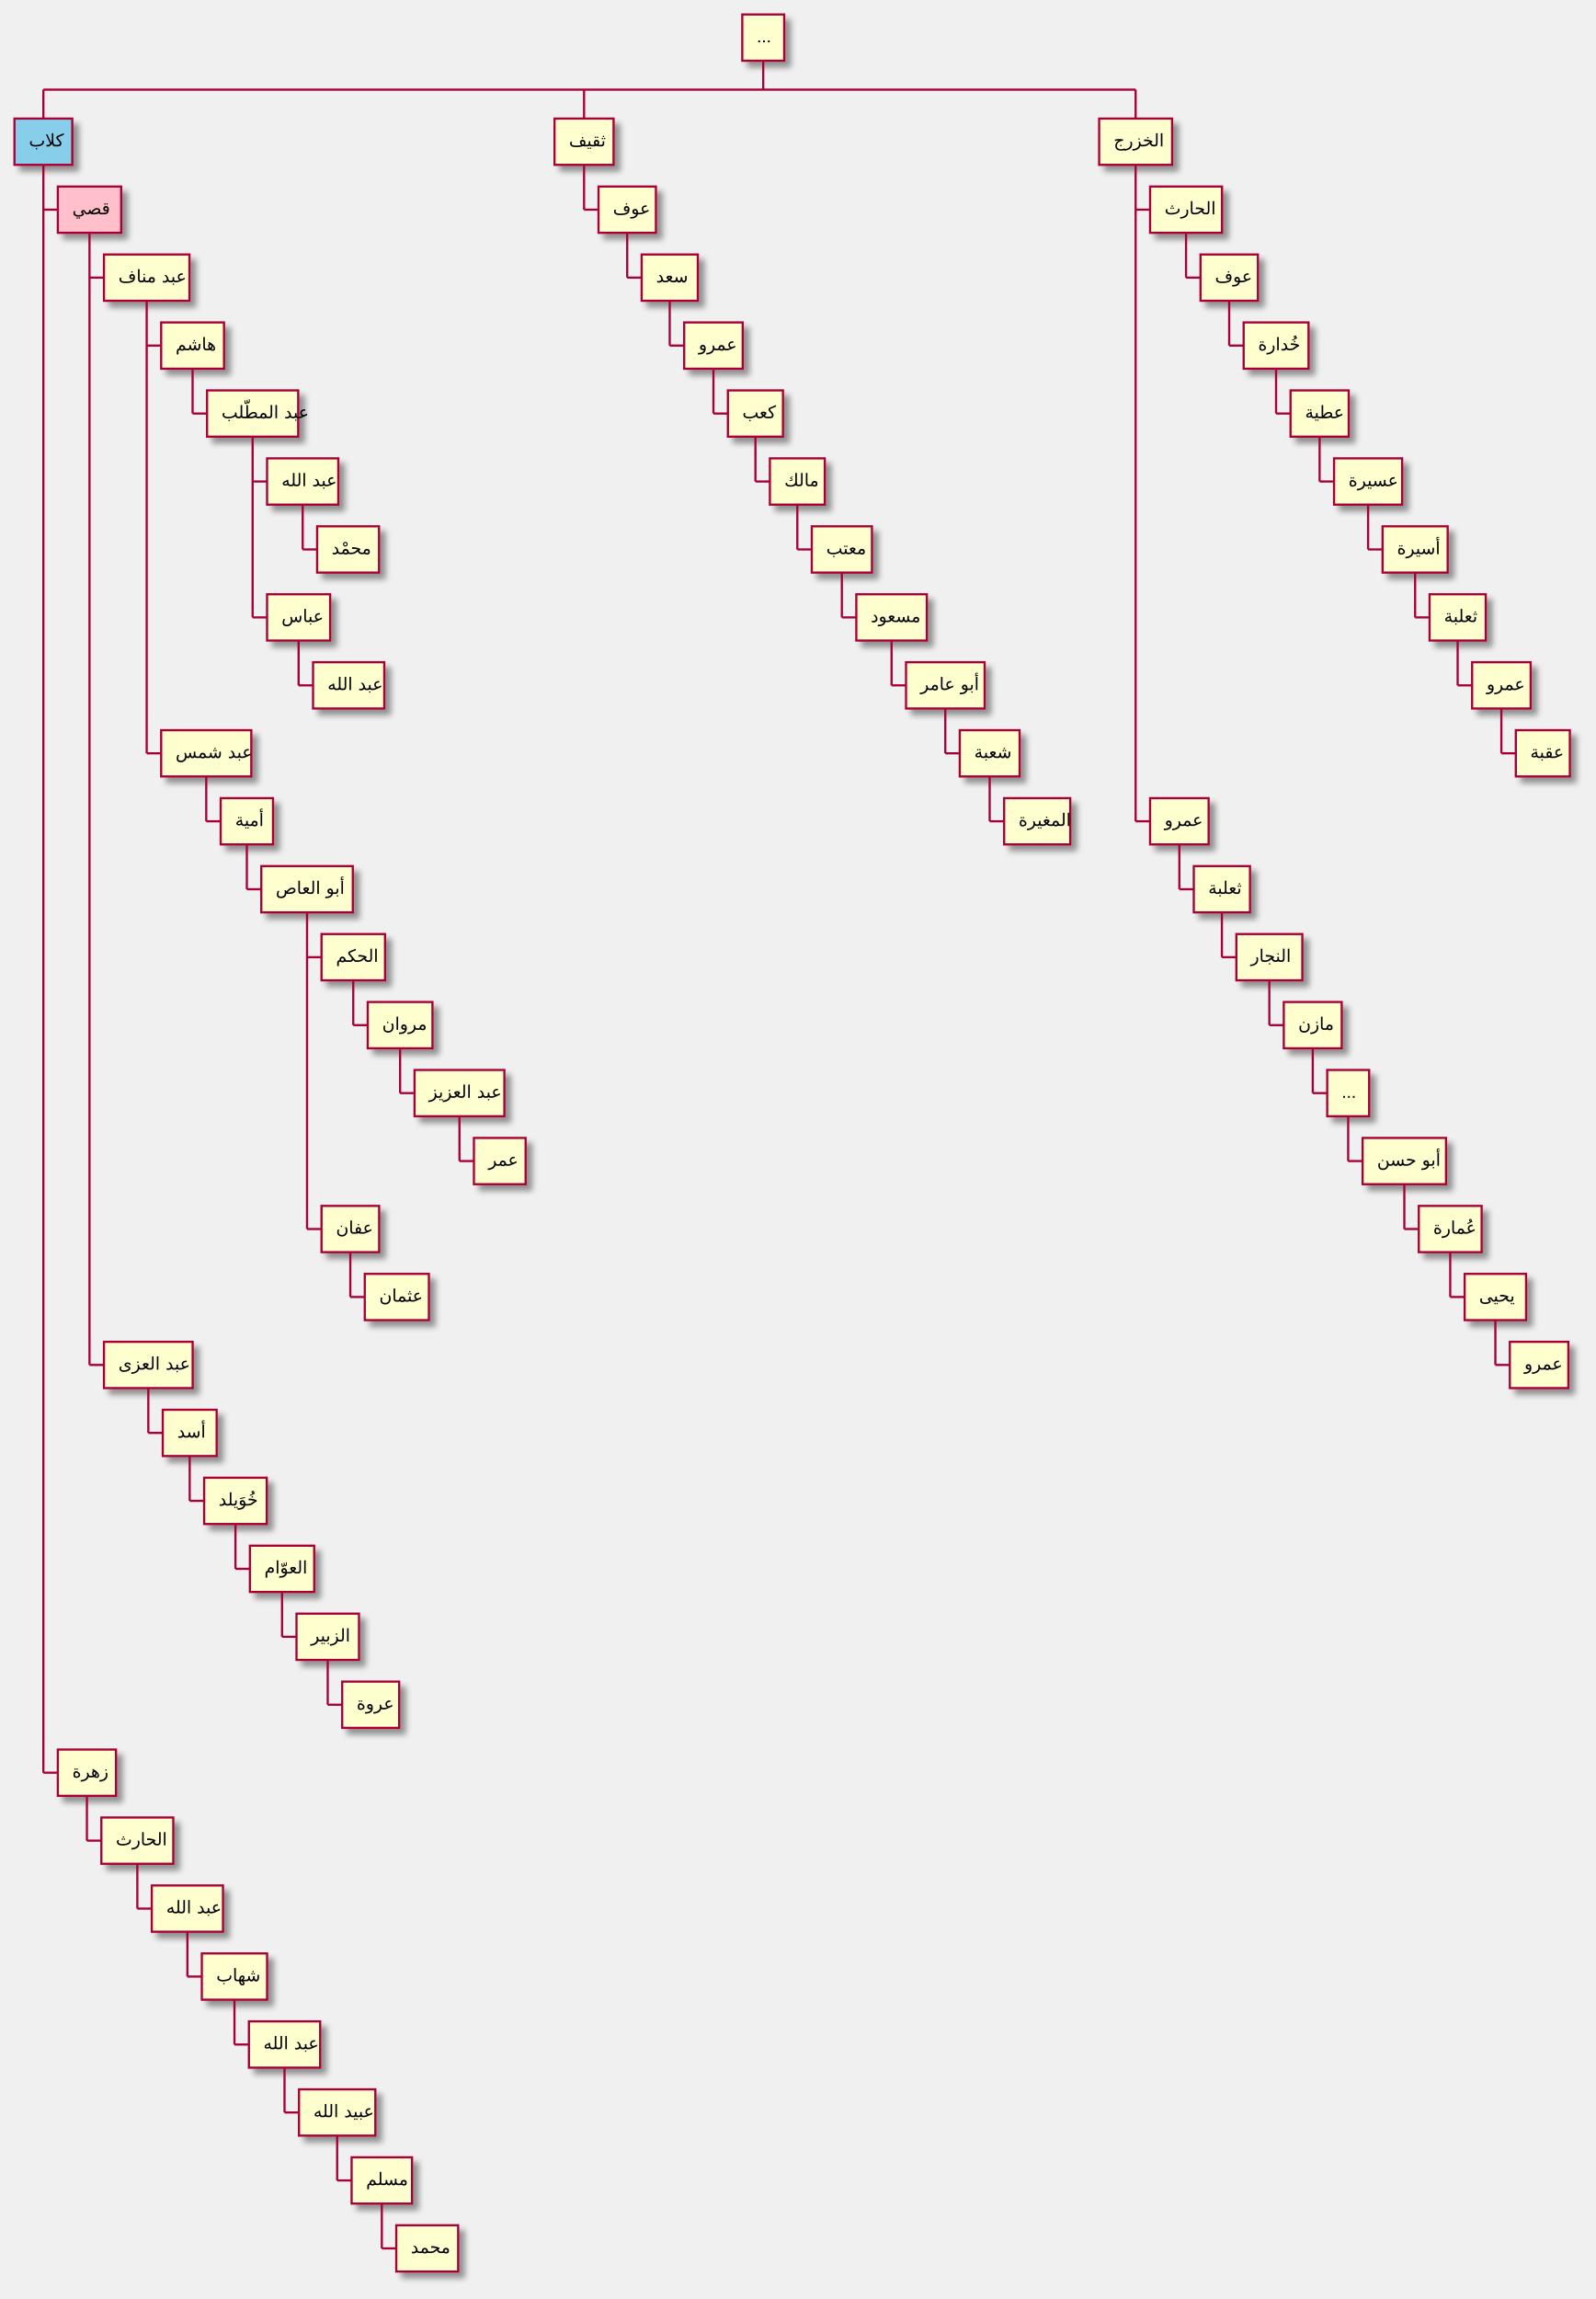
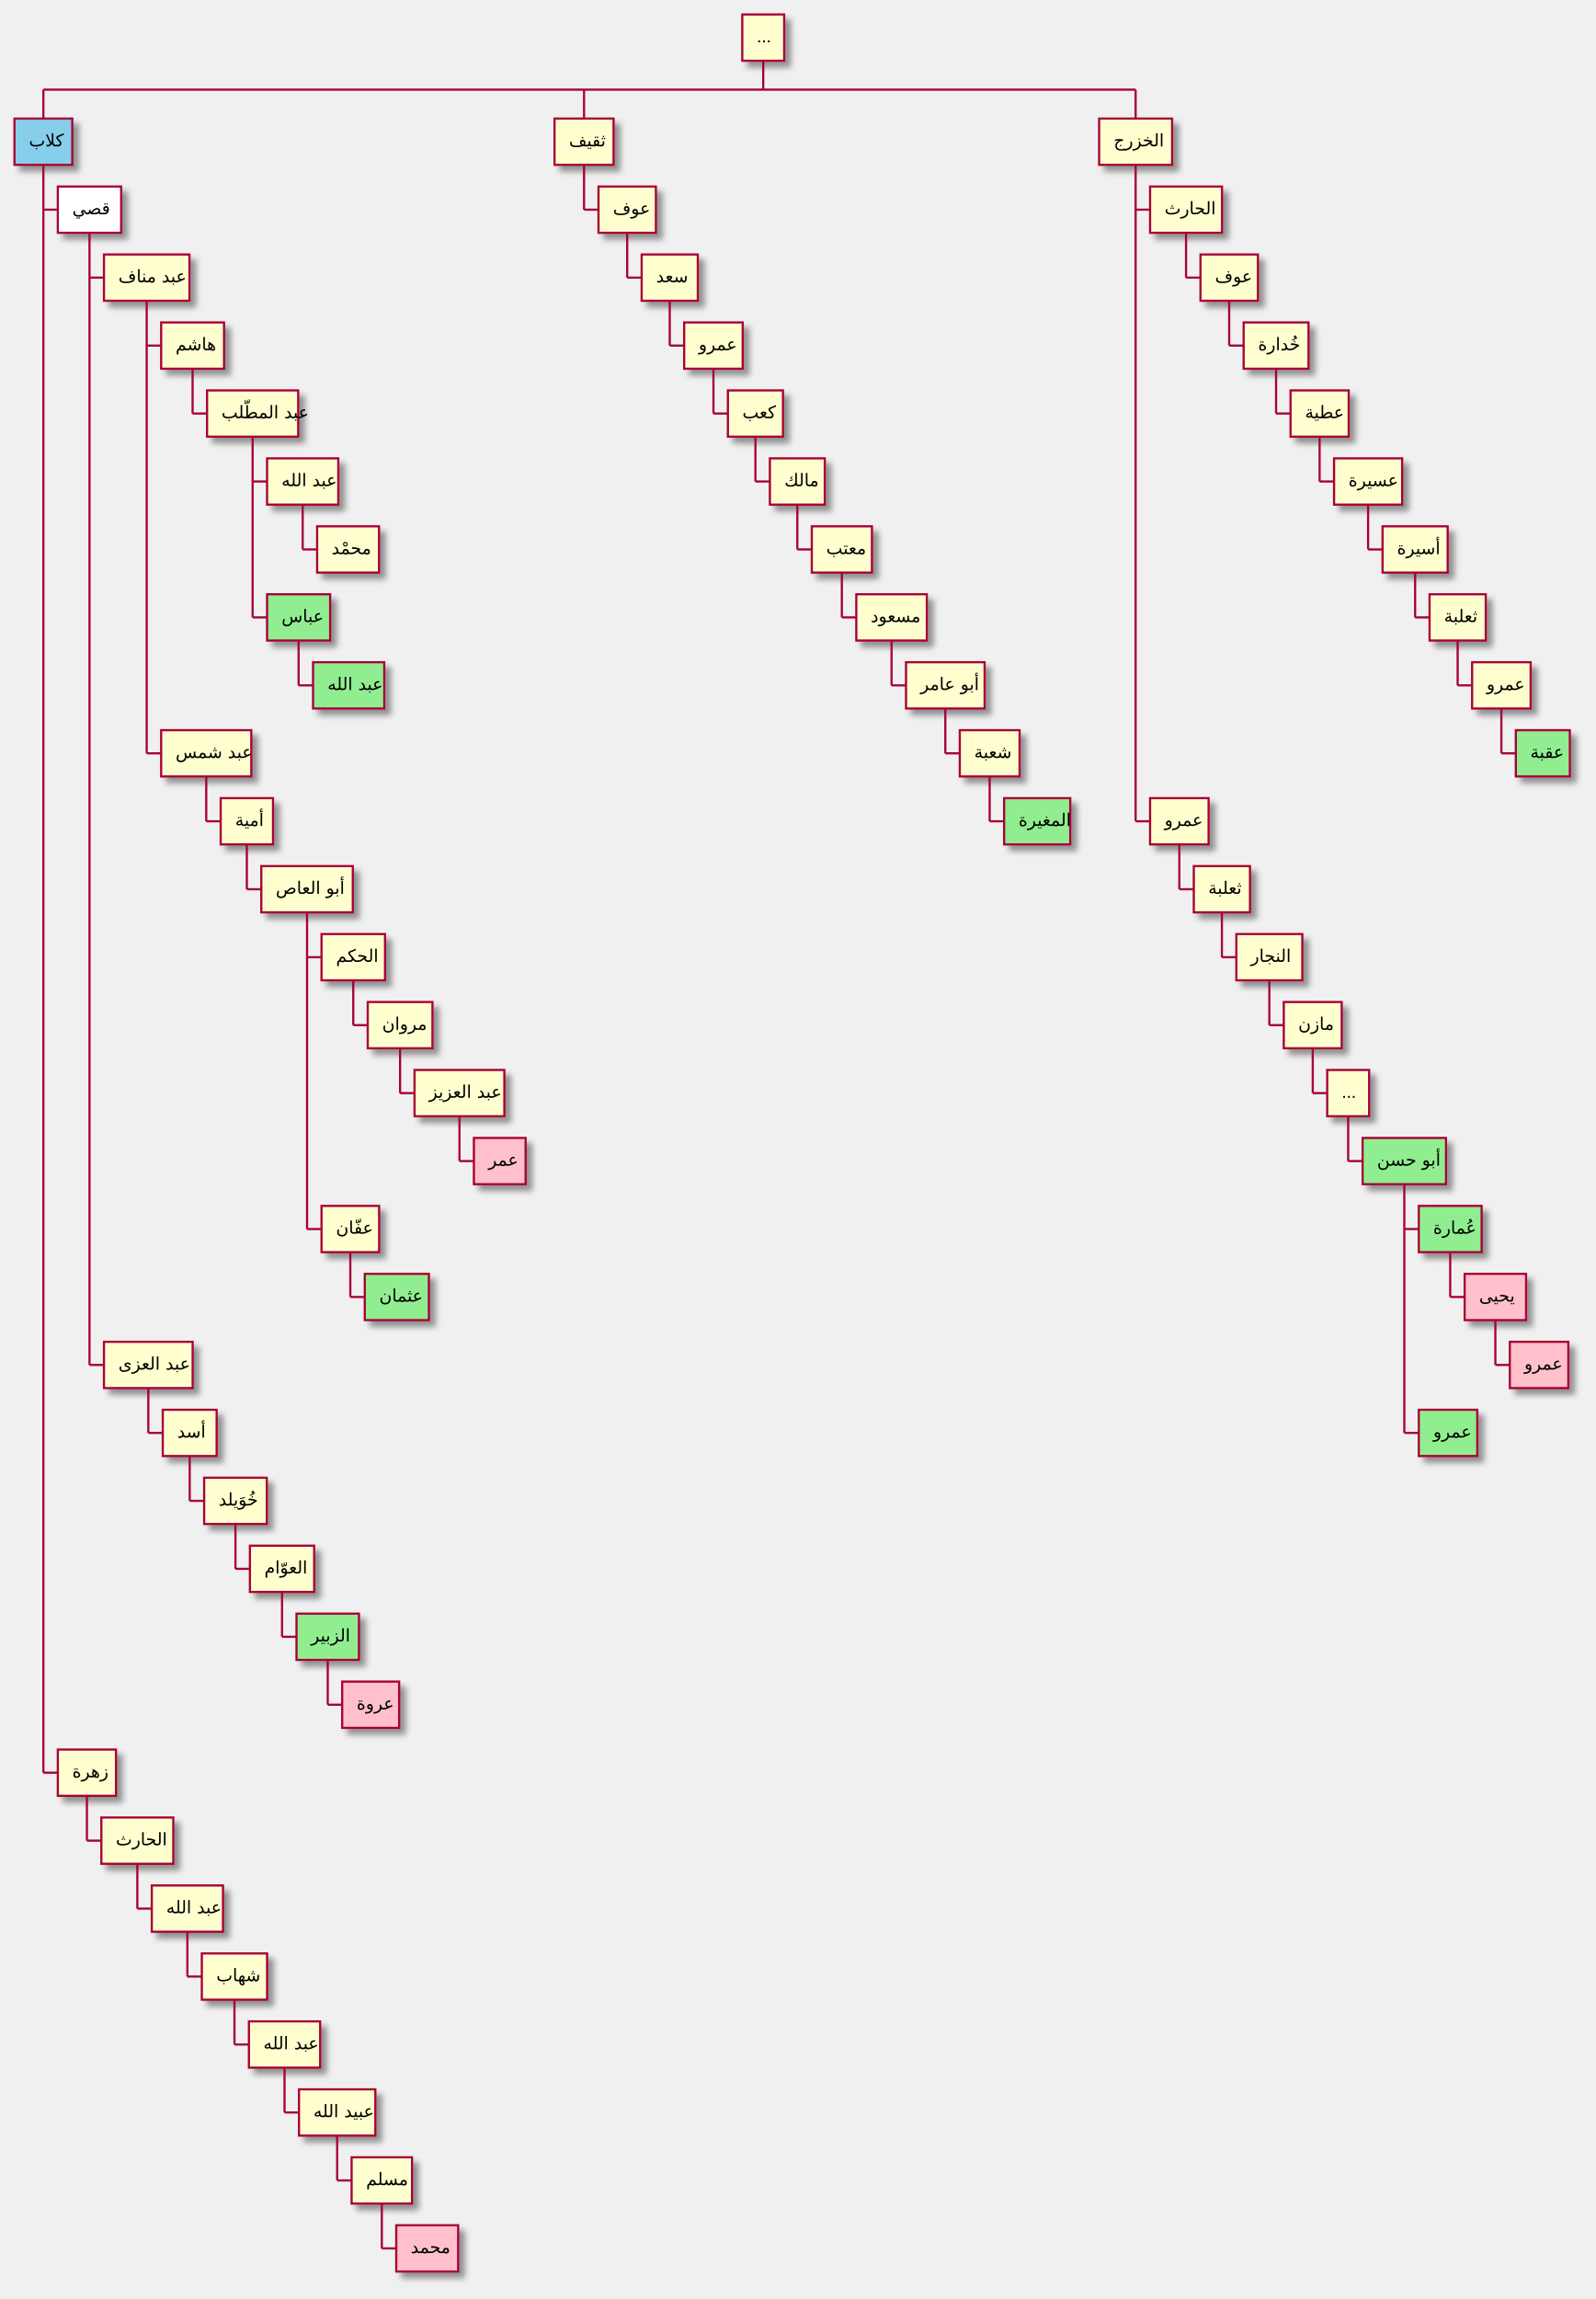
<svg xmlns="http://www.w3.org/2000/svg" contentScriptType="application/ecmascript" contentStyleType="text/css" height="1590px" preserveAspectRatio="none" style="width:1104px;height:1590px;" version="1.1" viewBox="0 0 1104 1590" width="1104px" zoomAndPan="magnify">
  <defs>
-     <filter height="300%" id="f175csjph3pam6" width="300%" x="-1" y="-1">
+     <filter height="300%" id="f3lu1yaimk5gr" width="300%" x="-1" y="-1">
      <feGaussianBlur result="blurOut" stdDeviation="2.0" />
      <feColorMatrix in="blurOut" result="blurOut2" type="matrix" values="0 0 0 0 0 0 0 0 0 0 0 0 0 0 0 0 0 0 .4 0" />
      <feOffset dx="4.0" dy="4.0" in="blurOut2" result="blurOut3" />
      <feBlend in="SourceGraphic" in2="blurOut3" mode="normal" />
    </filter>
  </defs>
  <g>
-     <rect fill="#FEFECE" filter="url(#f175csjph3pam6)" height="32" style="stroke:#A80036;stroke-width:1.5;" width="29" x="513.499" y="10" />
+     <rect fill="#FEFECE" filter="url(#f3lu1yaimk5gr)" height="32" style="stroke:#A80036;stroke-width:1.5;" width="29" x="513.499" y="10" />
    <text fill="#000000" font-family="Helvetica" font-size="12" lengthAdjust="spacing" textLength="9" x="523.499" y="29.24">...</text>
    <line style="stroke:#A80036;stroke-width:1.5;" x1="527.999" x2="527.999" y1="42" y2="62" />
    <line style="stroke:#A80036;stroke-width:1.5;" x1="30.004" x2="30.004" y1="62" y2="82" />
-     <rect fill="#87CEEB" filter="url(#f175csjph3pam6)" height="32" style="stroke:#A80036;stroke-width:1.5;" width="40.007" x="10" y="82" />
+     <rect fill="#87CEEB" filter="url(#f3lu1yaimk5gr)" height="32" style="stroke:#A80036;stroke-width:1.5;" width="40.007" x="10" y="82" />
    <text fill="#000000" font-family="Helvetica" font-size="12" lengthAdjust="spacing" textLength="20.007" x="20" y="101.24">كلاب</text>
    <line style="stroke:#A80036;stroke-width:1.5;" x1="30.004" x2="40.004" y1="145" y2="145" />
-     <rect fill="#FFC0CB" filter="url(#f175csjph3pam6)" height="32" style="stroke:#A80036;stroke-width:1.5;" width="43.826" x="40.004" y="129" />
+     <rect fill="#FFFFFF" filter="url(#f3lu1yaimk5gr)" height="32" style="stroke:#A80036;stroke-width:1.5;" width="43.826" x="40.004" y="129" />
    <text fill="#000000" font-family="Helvetica" font-size="12" lengthAdjust="spacing" textLength="23.826" x="50.004" y="148.24">قصي</text>
    <line style="stroke:#A80036;stroke-width:1.5;" x1="61.917" x2="71.917" y1="192" y2="192" />
-     <rect fill="#FEFECE" filter="url(#f175csjph3pam6)" height="32" style="stroke:#A80036;stroke-width:1.5;" width="59.133" x="71.917" y="176" />
+     <rect fill="#FEFECE" filter="url(#f3lu1yaimk5gr)" height="32" style="stroke:#A80036;stroke-width:1.5;" width="59.133" x="71.917" y="176" />
    <text fill="#000000" font-family="Helvetica" font-size="12" lengthAdjust="spacing" textLength="39.133" x="81.917" y="195.24">عبد مناف</text>
    <line style="stroke:#A80036;stroke-width:1.5;" x1="101.483" x2="111.483" y1="239" y2="239" />
-     <rect fill="#FEFECE" filter="url(#f175csjph3pam6)" height="32" style="stroke:#A80036;stroke-width:1.5;" width="43.501" x="111.483" y="223" />
+     <rect fill="#FEFECE" filter="url(#f3lu1yaimk5gr)" height="32" style="stroke:#A80036;stroke-width:1.5;" width="43.501" x="111.483" y="223" />
    <text fill="#000000" font-family="Helvetica" font-size="12" lengthAdjust="spacing" textLength="23.501" x="121.483" y="242.24">هاشم</text>
    <line style="stroke:#A80036;stroke-width:1.5;" x1="133.234" x2="143.234" y1="286" y2="286" />
-     <rect fill="#FEFECE" filter="url(#f175csjph3pam6)" height="32" style="stroke:#A80036;stroke-width:1.5;" width="63.05" x="143.234" y="270" />
+     <rect fill="#FEFECE" filter="url(#f3lu1yaimk5gr)" height="32" style="stroke:#A80036;stroke-width:1.5;" width="63.05" x="143.234" y="270" />
    <text fill="#000000" font-family="Helvetica" font-size="12" lengthAdjust="spacing" textLength="43.05" x="153.234" y="289.24">عبد المطّلب</text>
    <line style="stroke:#A80036;stroke-width:1.5;" x1="174.759" x2="184.759" y1="333" y2="333" />
-     <rect fill="#FEFECE" filter="url(#f175csjph3pam6)" height="32" style="stroke:#A80036;stroke-width:1.5;" width="49.265" x="184.759" y="317" />
+     <rect fill="#FEFECE" filter="url(#f3lu1yaimk5gr)" height="32" style="stroke:#A80036;stroke-width:1.5;" width="49.265" x="184.759" y="317" />
    <text fill="#000000" font-family="Helvetica" font-size="12" lengthAdjust="spacing" textLength="29.265" x="194.759" y="336.24">عبد الله</text>
    <line style="stroke:#A80036;stroke-width:1.5;" x1="209.391" x2="219.391" y1="380" y2="380" />
-     <rect fill="#FEFECE" filter="url(#f175csjph3pam6)" height="32" style="stroke:#A80036;stroke-width:1.5;" width="42.801" x="219.391" y="364" />
+     <rect fill="#FEFECE" filter="url(#f3lu1yaimk5gr)" height="32" style="stroke:#A80036;stroke-width:1.5;" width="42.801" x="219.391" y="364" />
    <text fill="#000000" font-family="Helvetica" font-size="12" lengthAdjust="spacing" textLength="22.801" x="229.391" y="383.24">محمْد</text>
    <line style="stroke:#A80036;stroke-width:1.5;" x1="209.391" x2="209.391" y1="349" y2="380" />
    <line style="stroke:#A80036;stroke-width:1.5;" x1="174.759" x2="184.759" y1="427" y2="427" />
-     <rect fill="#FEFECE" filter="url(#f175csjph3pam6)" height="32" style="stroke:#A80036;stroke-width:1.5;" width="43.631" x="184.759" y="411" />
+     <rect fill="#90EE90" filter="url(#f3lu1yaimk5gr)" height="32" style="stroke:#A80036;stroke-width:1.5;" width="43.631" x="184.759" y="411" />
    <text fill="#000000" font-family="Helvetica" font-size="12" lengthAdjust="spacing" textLength="23.631" x="194.759" y="430.24">عباس</text>
    <line style="stroke:#A80036;stroke-width:1.5;" x1="206.574" x2="216.574" y1="474" y2="474" />
-     <rect fill="#FEFECE" filter="url(#f175csjph3pam6)" height="32" style="stroke:#A80036;stroke-width:1.5;" width="49.265" x="216.574" y="458" />
+     <rect fill="#90EE90" filter="url(#f3lu1yaimk5gr)" height="32" style="stroke:#A80036;stroke-width:1.5;" width="49.265" x="216.574" y="458" />
    <text fill="#000000" font-family="Helvetica" font-size="12" lengthAdjust="spacing" textLength="29.265" x="226.574" y="477.24">عبد الله</text>
    <line style="stroke:#A80036;stroke-width:1.5;" x1="206.574" x2="206.574" y1="443" y2="474" />
    <line style="stroke:#A80036;stroke-width:1.5;" x1="174.759" x2="174.759" y1="302" y2="427" />
    <line style="stroke:#A80036;stroke-width:1.5;" x1="133.234" x2="133.234" y1="255" y2="286" />
    <line style="stroke:#A80036;stroke-width:1.5;" x1="101.483" x2="111.483" y1="521" y2="521" />
-     <rect fill="#FEFECE" filter="url(#f175csjph3pam6)" height="32" style="stroke:#A80036;stroke-width:1.5;" width="62.367" x="111.483" y="505" />
+     <rect fill="#FEFECE" filter="url(#f3lu1yaimk5gr)" height="32" style="stroke:#A80036;stroke-width:1.5;" width="62.367" x="111.483" y="505" />
    <text fill="#000000" font-family="Helvetica" font-size="12" lengthAdjust="spacing" textLength="42.367" x="121.483" y="524.24">عبد شمس</text>
    <line style="stroke:#A80036;stroke-width:1.5;" x1="142.667" x2="152.667" y1="568" y2="568" />
-     <rect fill="#FEFECE" filter="url(#f175csjph3pam6)" height="32" style="stroke:#A80036;stroke-width:1.5;" width="36.204" x="152.667" y="552" />
+     <rect fill="#FEFECE" filter="url(#f3lu1yaimk5gr)" height="32" style="stroke:#A80036;stroke-width:1.5;" width="36.204" x="152.667" y="552" />
    <text fill="#000000" font-family="Helvetica" font-size="12" lengthAdjust="spacing" textLength="16.204" x="162.667" y="571.24">أمية</text>
    <line style="stroke:#A80036;stroke-width:1.5;" x1="170.769" x2="180.769" y1="615" y2="615" />
-     <rect fill="#FEFECE" filter="url(#f175csjph3pam6)" height="32" style="stroke:#A80036;stroke-width:1.5;" width="63.305" x="180.769" y="599" />
+     <rect fill="#FEFECE" filter="url(#f3lu1yaimk5gr)" height="32" style="stroke:#A80036;stroke-width:1.5;" width="63.305" x="180.769" y="599" />
    <text fill="#000000" font-family="Helvetica" font-size="12" lengthAdjust="spacing" textLength="43.305" x="190.769" y="618.24">أبو العاص</text>
    <line style="stroke:#A80036;stroke-width:1.5;" x1="212.421" x2="222.421" y1="662" y2="662" />
-     <rect fill="#FEFECE" filter="url(#f175csjph3pam6)" height="32" style="stroke:#A80036;stroke-width:1.5;" width="43.935" x="222.421" y="646" />
+     <rect fill="#FEFECE" filter="url(#f3lu1yaimk5gr)" height="32" style="stroke:#A80036;stroke-width:1.5;" width="43.935" x="222.421" y="646" />
    <text fill="#000000" font-family="Helvetica" font-size="12" lengthAdjust="spacing" textLength="23.935" x="232.421" y="665.24">الحكم</text>
    <line style="stroke:#A80036;stroke-width:1.5;" x1="244.389" x2="254.389" y1="709" y2="709" />
-     <rect fill="#FEFECE" filter="url(#f175csjph3pam6)" height="32" style="stroke:#A80036;stroke-width:1.5;" width="44.781" x="254.389" y="693" />
+     <rect fill="#FEFECE" filter="url(#f3lu1yaimk5gr)" height="32" style="stroke:#A80036;stroke-width:1.5;" width="44.781" x="254.389" y="693" />
    <text fill="#000000" font-family="Helvetica" font-size="12" lengthAdjust="spacing" textLength="24.781" x="264.389" y="712.24">مروان</text>
    <line style="stroke:#A80036;stroke-width:1.5;" x1="276.779" x2="286.779" y1="756" y2="756" />
-     <rect fill="#FEFECE" filter="url(#f175csjph3pam6)" height="32" style="stroke:#A80036;stroke-width:1.5;" width="62.133" x="286.779" y="740" />
+     <rect fill="#FEFECE" filter="url(#f3lu1yaimk5gr)" height="32" style="stroke:#A80036;stroke-width:1.5;" width="62.133" x="286.779" y="740" />
    <text fill="#000000" font-family="Helvetica" font-size="12" lengthAdjust="spacing" textLength="42.133" x="296.779" y="759.24">عبد العزيز</text>
    <line style="stroke:#A80036;stroke-width:1.5;" x1="317.846" x2="327.846" y1="803" y2="803" />
-     <rect fill="#FEFECE" filter="url(#f175csjph3pam6)" height="32" style="stroke:#A80036;stroke-width:1.5;" width="35.77" x="327.846" y="787" />
+     <rect fill="#FFC0CB" filter="url(#f3lu1yaimk5gr)" height="32" style="stroke:#A80036;stroke-width:1.5;" width="35.77" x="327.846" y="787" />
    <text fill="#000000" font-family="Helvetica" font-size="12" lengthAdjust="spacing" textLength="15.77" x="337.846" y="806.24">عمر</text>
    <line style="stroke:#A80036;stroke-width:1.5;" x1="317.846" x2="317.846" y1="772" y2="803" />
    <line style="stroke:#A80036;stroke-width:1.5;" x1="276.779" x2="276.779" y1="725" y2="756" />
    <line style="stroke:#A80036;stroke-width:1.5;" x1="244.389" x2="244.389" y1="678" y2="709" />
    <line style="stroke:#A80036;stroke-width:1.5;" x1="212.421" x2="222.421" y1="850" y2="850" />
-     <rect fill="#FEFECE" filter="url(#f175csjph3pam6)" height="32" style="stroke:#A80036;stroke-width:1.5;" width="39.85" x="222.421" y="834" />
-     <text fill="#000000" font-family="Helvetica" font-size="12" lengthAdjust="spacing" textLength="19.85" x="232.421" y="853.24">عفان</text>
+     <rect fill="#FEFECE" filter="url(#f3lu1yaimk5gr)" height="32" style="stroke:#A80036;stroke-width:1.5;" width="39.85" x="222.421" y="834" />
+     <text fill="#000000" font-family="Helvetica" font-size="12" lengthAdjust="spacing" textLength="19.85" x="232.421" y="853.24">عفّان</text>
    <line style="stroke:#A80036;stroke-width:1.5;" x1="242.346" x2="252.346" y1="897" y2="897" />
-     <rect fill="#FEFECE" filter="url(#f175csjph3pam6)" height="32" style="stroke:#A80036;stroke-width:1.5;" width="44.347" x="252.346" y="881" />
+     <rect fill="#90EE90" filter="url(#f3lu1yaimk5gr)" height="32" style="stroke:#A80036;stroke-width:1.5;" width="44.347" x="252.346" y="881" />
    <text fill="#000000" font-family="Helvetica" font-size="12" lengthAdjust="spacing" textLength="24.347" x="262.346" y="900.24">عثمان</text>
    <line style="stroke:#A80036;stroke-width:1.5;" x1="242.346" x2="242.346" y1="866" y2="897" />
    <line style="stroke:#A80036;stroke-width:1.5;" x1="212.421" x2="212.421" y1="631" y2="850" />
    <line style="stroke:#A80036;stroke-width:1.5;" x1="170.769" x2="170.769" y1="584" y2="615" />
    <line style="stroke:#A80036;stroke-width:1.5;" x1="142.667" x2="142.667" y1="537" y2="568" />
    <line style="stroke:#A80036;stroke-width:1.5;" x1="101.483" x2="101.483" y1="208" y2="521" />
    <line style="stroke:#A80036;stroke-width:1.5;" x1="61.917" x2="71.917" y1="944" y2="944" />
-     <rect fill="#FEFECE" filter="url(#f175csjph3pam6)" height="32" style="stroke:#A80036;stroke-width:1.5;" width="61.368" x="71.917" y="928" />
+     <rect fill="#FEFECE" filter="url(#f3lu1yaimk5gr)" height="32" style="stroke:#A80036;stroke-width:1.5;" width="61.368" x="71.917" y="928" />
    <text fill="#000000" font-family="Helvetica" font-size="12" lengthAdjust="spacing" textLength="41.368" x="81.917" y="947.24">عبد العزى</text>
    <line style="stroke:#A80036;stroke-width:1.5;" x1="102.601" x2="112.601" y1="991" y2="991" />
-     <rect fill="#FEFECE" filter="url(#f175csjph3pam6)" height="32" style="stroke:#A80036;stroke-width:1.5;" width="37.268" x="112.601" y="975" />
+     <rect fill="#FEFECE" filter="url(#f3lu1yaimk5gr)" height="32" style="stroke:#A80036;stroke-width:1.5;" width="37.268" x="112.601" y="975" />
    <text fill="#000000" font-family="Helvetica" font-size="12" lengthAdjust="spacing" textLength="17.268" x="122.601" y="994.24">أسد</text>
    <line style="stroke:#A80036;stroke-width:1.5;" x1="131.235" x2="141.235" y1="1038" y2="1038" />
-     <rect fill="#FEFECE" filter="url(#f175csjph3pam6)" height="32" style="stroke:#A80036;stroke-width:1.5;" width="43.306" x="141.235" y="1022" />
+     <rect fill="#FEFECE" filter="url(#f3lu1yaimk5gr)" height="32" style="stroke:#A80036;stroke-width:1.5;" width="43.306" x="141.235" y="1022" />
    <text fill="#000000" font-family="Helvetica" font-size="12" lengthAdjust="spacing" textLength="23.306" x="151.235" y="1041.24">خُوَيلد</text>
    <line style="stroke:#A80036;stroke-width:1.5;" x1="162.887" x2="172.887" y1="1085" y2="1085" />
-     <rect fill="#FEFECE" filter="url(#f175csjph3pam6)" height="32" style="stroke:#A80036;stroke-width:1.5;" width="44.472" x="172.887" y="1069" />
+     <rect fill="#FEFECE" filter="url(#f3lu1yaimk5gr)" height="32" style="stroke:#A80036;stroke-width:1.5;" width="44.472" x="172.887" y="1069" />
    <text fill="#000000" font-family="Helvetica" font-size="12" lengthAdjust="spacing" textLength="24.472" x="182.887" y="1088.24">العوّام</text>
    <line style="stroke:#A80036;stroke-width:1.5;" x1="195.123" x2="205.123" y1="1132" y2="1132" />
-     <rect fill="#FEFECE" filter="url(#f175csjph3pam6)" height="32" style="stroke:#A80036;stroke-width:1.5;" width="43.208" x="205.123" y="1116" />
+     <rect fill="#90EE90" filter="url(#f3lu1yaimk5gr)" height="32" style="stroke:#A80036;stroke-width:1.5;" width="43.208" x="205.123" y="1116" />
    <text fill="#000000" font-family="Helvetica" font-size="12" lengthAdjust="spacing" textLength="23.208" x="215.123" y="1135.24">الزبير</text>
    <line style="stroke:#A80036;stroke-width:1.5;" x1="226.727" x2="236.727" y1="1179" y2="1179" />
-     <rect fill="#FEFECE" filter="url(#f175csjph3pam6)" height="32" style="stroke:#A80036;stroke-width:1.5;" width="39.416" x="236.727" y="1163" />
+     <rect fill="#FFC0CB" filter="url(#f3lu1yaimk5gr)" height="32" style="stroke:#A80036;stroke-width:1.5;" width="39.416" x="236.727" y="1163" />
    <text fill="#000000" font-family="Helvetica" font-size="12" lengthAdjust="spacing" textLength="19.416" x="246.727" y="1182.24">عروة</text>
    <line style="stroke:#A80036;stroke-width:1.5;" x1="226.727" x2="226.727" y1="1148" y2="1179" />
    <line style="stroke:#A80036;stroke-width:1.5;" x1="195.123" x2="195.123" y1="1101" y2="1132" />
    <line style="stroke:#A80036;stroke-width:1.5;" x1="162.887" x2="162.887" y1="1054" y2="1085" />
    <line style="stroke:#A80036;stroke-width:1.5;" x1="131.235" x2="131.235" y1="1007" y2="1038" />
    <line style="stroke:#A80036;stroke-width:1.5;" x1="102.601" x2="102.601" y1="960" y2="991" />
    <line style="stroke:#A80036;stroke-width:1.5;" x1="61.917" x2="61.917" y1="161" y2="944" />
    <line style="stroke:#A80036;stroke-width:1.5;" x1="30.004" x2="40.004" y1="1226" y2="1226" />
-     <rect fill="#FEFECE" filter="url(#f175csjph3pam6)" height="32" style="stroke:#A80036;stroke-width:1.5;" width="40.235" x="40.004" y="1210" />
+     <rect fill="#FEFECE" filter="url(#f3lu1yaimk5gr)" height="32" style="stroke:#A80036;stroke-width:1.5;" width="40.235" x="40.004" y="1210" />
    <text fill="#000000" font-family="Helvetica" font-size="12" lengthAdjust="spacing" textLength="20.235" x="50.004" y="1229.24">زهرة</text>
    <line style="stroke:#A80036;stroke-width:1.5;" x1="60.121" x2="70.121" y1="1273" y2="1273" />
-     <rect fill="#FEFECE" filter="url(#f175csjph3pam6)" height="32" style="stroke:#A80036;stroke-width:1.5;" width="49.756" x="70.121" y="1257" />
+     <rect fill="#FEFECE" filter="url(#f3lu1yaimk5gr)" height="32" style="stroke:#A80036;stroke-width:1.5;" width="49.756" x="70.121" y="1257" />
    <text fill="#000000" font-family="Helvetica" font-size="12" lengthAdjust="spacing" textLength="29.756" x="80.121" y="1276.24">الحارث</text>
    <line style="stroke:#A80036;stroke-width:1.5;" x1="94.999" x2="104.999" y1="1320" y2="1320" />
-     <rect fill="#FEFECE" filter="url(#f175csjph3pam6)" height="32" style="stroke:#A80036;stroke-width:1.5;" width="49.265" x="104.999" y="1304" />
+     <rect fill="#FEFECE" filter="url(#f3lu1yaimk5gr)" height="32" style="stroke:#A80036;stroke-width:1.5;" width="49.265" x="104.999" y="1304" />
    <text fill="#000000" font-family="Helvetica" font-size="12" lengthAdjust="spacing" textLength="29.265" x="114.999" y="1323.24">عبد الله</text>
    <line style="stroke:#A80036;stroke-width:1.5;" x1="129.632" x2="139.632" y1="1367" y2="1367" />
-     <rect fill="#FEFECE" filter="url(#f175csjph3pam6)" height="32" style="stroke:#A80036;stroke-width:1.5;" width="45.139" x="139.632" y="1351" />
+     <rect fill="#FEFECE" filter="url(#f3lu1yaimk5gr)" height="32" style="stroke:#A80036;stroke-width:1.5;" width="45.139" x="139.632" y="1351" />
    <text fill="#000000" font-family="Helvetica" font-size="12" lengthAdjust="spacing" textLength="25.139" x="149.632" y="1370.24">شهاب</text>
    <line style="stroke:#A80036;stroke-width:1.5;" x1="162.201" x2="172.201" y1="1414" y2="1414" />
-     <rect fill="#FEFECE" filter="url(#f175csjph3pam6)" height="32" style="stroke:#A80036;stroke-width:1.5;" width="49.265" x="172.201" y="1398" />
+     <rect fill="#FEFECE" filter="url(#f3lu1yaimk5gr)" height="32" style="stroke:#A80036;stroke-width:1.5;" width="49.265" x="172.201" y="1398" />
    <text fill="#000000" font-family="Helvetica" font-size="12" lengthAdjust="spacing" textLength="29.265" x="182.201" y="1417.24">عبد الله</text>
    <line style="stroke:#A80036;stroke-width:1.5;" x1="196.834" x2="206.834" y1="1461" y2="1461" />
-     <rect fill="#FEFECE" filter="url(#f175csjph3pam6)" height="32" style="stroke:#A80036;stroke-width:1.5;" width="52.824" x="206.834" y="1445" />
+     <rect fill="#FEFECE" filter="url(#f3lu1yaimk5gr)" height="32" style="stroke:#A80036;stroke-width:1.5;" width="52.824" x="206.834" y="1445" />
    <text fill="#000000" font-family="Helvetica" font-size="12" lengthAdjust="spacing" textLength="32.824" x="216.834" y="1464.24">عبيد الله</text>
    <line style="stroke:#A80036;stroke-width:1.5;" x1="233.246" x2="243.246" y1="1508" y2="1508" />
-     <rect fill="#FEFECE" filter="url(#f175csjph3pam6)" height="32" style="stroke:#A80036;stroke-width:1.5;" width="41.781" x="243.246" y="1492" />
+     <rect fill="#FEFECE" filter="url(#f3lu1yaimk5gr)" height="32" style="stroke:#A80036;stroke-width:1.5;" width="41.781" x="243.246" y="1492" />
    <text fill="#000000" font-family="Helvetica" font-size="12" lengthAdjust="spacing" textLength="21.781" x="253.246" y="1511.24">مسلم</text>
    <line style="stroke:#A80036;stroke-width:1.5;" x1="264.136" x2="274.136" y1="1555" y2="1555" />
-     <rect fill="#FEFECE" filter="url(#f175csjph3pam6)" height="32" style="stroke:#A80036;stroke-width:1.5;" width="42.801" x="274.136" y="1539" />
+     <rect fill="#FFC0CB" filter="url(#f3lu1yaimk5gr)" height="32" style="stroke:#A80036;stroke-width:1.5;" width="42.801" x="274.136" y="1539" />
    <text fill="#000000" font-family="Helvetica" font-size="12" lengthAdjust="spacing" textLength="22.801" x="284.136" y="1558.24">محمد</text>
    <line style="stroke:#A80036;stroke-width:1.5;" x1="264.136" x2="264.136" y1="1524" y2="1555" />
    <line style="stroke:#A80036;stroke-width:1.5;" x1="233.246" x2="233.246" y1="1477" y2="1508" />
    <line style="stroke:#A80036;stroke-width:1.5;" x1="196.834" x2="196.834" y1="1430" y2="1461" />
    <line style="stroke:#A80036;stroke-width:1.5;" x1="162.201" x2="162.201" y1="1383" y2="1414" />
    <line style="stroke:#A80036;stroke-width:1.5;" x1="129.632" x2="129.632" y1="1336" y2="1367" />
    <line style="stroke:#A80036;stroke-width:1.5;" x1="94.999" x2="94.999" y1="1289" y2="1320" />
    <line style="stroke:#A80036;stroke-width:1.5;" x1="60.121" x2="60.121" y1="1242" y2="1273" />
    <line style="stroke:#A80036;stroke-width:1.5;" x1="30.004" x2="30.004" y1="114" y2="1226" />
    <line style="stroke:#A80036;stroke-width:1.5;" x1="404.04" x2="404.04" y1="62" y2="82" />
-     <rect fill="#FEFECE" filter="url(#f175csjph3pam6)" height="32" style="stroke:#A80036;stroke-width:1.5;" width="40.848" x="383.616" y="82" />
+     <rect fill="#FEFECE" filter="url(#f3lu1yaimk5gr)" height="32" style="stroke:#A80036;stroke-width:1.5;" width="40.848" x="383.616" y="82" />
    <text fill="#000000" font-family="Helvetica" font-size="12" lengthAdjust="spacing" textLength="20.848" x="393.616" y="101.24">ثقيف</text>
    <line style="stroke:#A80036;stroke-width:1.5;" x1="404.04" x2="414.04" y1="145" y2="145" />
-     <rect fill="#FEFECE" filter="url(#f175csjph3pam6)" height="32" style="stroke:#A80036;stroke-width:1.5;" width="39.698" x="414.04" y="129" />
+     <rect fill="#FEFECE" filter="url(#f3lu1yaimk5gr)" height="32" style="stroke:#A80036;stroke-width:1.5;" width="39.698" x="414.04" y="129" />
    <text fill="#000000" font-family="Helvetica" font-size="12" lengthAdjust="spacing" textLength="19.698" x="424.04" y="148.24">عوف</text>
    <line style="stroke:#A80036;stroke-width:1.5;" x1="433.889" x2="443.889" y1="192" y2="192" />
-     <rect fill="#FEFECE" filter="url(#f175csjph3pam6)" height="32" style="stroke:#A80036;stroke-width:1.5;" width="38.846" x="443.889" y="176" />
+     <rect fill="#FEFECE" filter="url(#f3lu1yaimk5gr)" height="32" style="stroke:#A80036;stroke-width:1.5;" width="38.846" x="443.889" y="176" />
    <text fill="#000000" font-family="Helvetica" font-size="12" lengthAdjust="spacing" textLength="18.846" x="453.889" y="195.24">سعد</text>
    <line style="stroke:#A80036;stroke-width:1.5;" x1="463.312" x2="473.312" y1="239" y2="239" />
-     <rect fill="#FEFECE" filter="url(#f175csjph3pam6)" height="32" style="stroke:#A80036;stroke-width:1.5;" width="40.479" x="473.312" y="223" />
+     <rect fill="#FEFECE" filter="url(#f3lu1yaimk5gr)" height="32" style="stroke:#A80036;stroke-width:1.5;" width="40.479" x="473.312" y="223" />
    <text fill="#000000" font-family="Helvetica" font-size="12" lengthAdjust="spacing" textLength="20.479" x="483.312" y="242.24">عمرو</text>
    <line style="stroke:#A80036;stroke-width:1.5;" x1="493.552" x2="503.552" y1="286" y2="286" />
-     <rect fill="#FEFECE" filter="url(#f175csjph3pam6)" height="32" style="stroke:#A80036;stroke-width:1.5;" width="38.098" x="503.552" y="270" />
+     <rect fill="#FEFECE" filter="url(#f3lu1yaimk5gr)" height="32" style="stroke:#A80036;stroke-width:1.5;" width="38.098" x="503.552" y="270" />
    <text fill="#000000" font-family="Helvetica" font-size="12" lengthAdjust="spacing" textLength="18.098" x="513.552" y="289.24">كعب</text>
    <line style="stroke:#A80036;stroke-width:1.5;" x1="522.601" x2="532.601" y1="333" y2="333" />
-     <rect fill="#FEFECE" filter="url(#f175csjph3pam6)" height="32" style="stroke:#A80036;stroke-width:1.5;" width="37.973" x="532.601" y="317" />
+     <rect fill="#FEFECE" filter="url(#f3lu1yaimk5gr)" height="32" style="stroke:#A80036;stroke-width:1.5;" width="37.973" x="532.601" y="317" />
    <text fill="#000000" font-family="Helvetica" font-size="12" lengthAdjust="spacing" textLength="17.973" x="542.601" y="336.24">مالك</text>
    <line style="stroke:#A80036;stroke-width:1.5;" x1="551.587" x2="561.587" y1="380" y2="380" />
-     <rect fill="#FEFECE" filter="url(#f175csjph3pam6)" height="32" style="stroke:#A80036;stroke-width:1.5;" width="41.602" x="561.587" y="364" />
+     <rect fill="#FEFECE" filter="url(#f3lu1yaimk5gr)" height="32" style="stroke:#A80036;stroke-width:1.5;" width="41.602" x="561.587" y="364" />
    <text fill="#000000" font-family="Helvetica" font-size="12" lengthAdjust="spacing" textLength="21.602" x="571.587" y="383.24">معتب</text>
    <line style="stroke:#A80036;stroke-width:1.5;" x1="582.388" x2="592.388" y1="427" y2="427" />
-     <rect fill="#FEFECE" filter="url(#f175csjph3pam6)" height="32" style="stroke:#A80036;stroke-width:1.5;" width="48.774" x="592.388" y="411" />
+     <rect fill="#FEFECE" filter="url(#f3lu1yaimk5gr)" height="32" style="stroke:#A80036;stroke-width:1.5;" width="48.774" x="592.388" y="411" />
    <text fill="#000000" font-family="Helvetica" font-size="12" lengthAdjust="spacing" textLength="28.774" x="602.388" y="430.24">مسعود</text>
    <line style="stroke:#A80036;stroke-width:1.5;" x1="616.775" x2="626.775" y1="474" y2="474" />
-     <rect fill="#FEFECE" filter="url(#f175csjph3pam6)" height="32" style="stroke:#A80036;stroke-width:1.5;" width="54.37" x="626.775" y="458" />
+     <rect fill="#FEFECE" filter="url(#f3lu1yaimk5gr)" height="32" style="stroke:#A80036;stroke-width:1.5;" width="54.37" x="626.775" y="458" />
    <text fill="#000000" font-family="Helvetica" font-size="12" lengthAdjust="spacing" textLength="34.37" x="636.775" y="477.24">أبو عامر</text>
    <line style="stroke:#A80036;stroke-width:1.5;" x1="653.96" x2="663.96" y1="521" y2="521" />
-     <rect fill="#FEFECE" filter="url(#f175csjph3pam6)" height="32" style="stroke:#A80036;stroke-width:1.5;" width="41.38" x="663.96" y="505" />
+     <rect fill="#FEFECE" filter="url(#f3lu1yaimk5gr)" height="32" style="stroke:#A80036;stroke-width:1.5;" width="41.38" x="663.96" y="505" />
    <text fill="#000000" font-family="Helvetica" font-size="12" lengthAdjust="spacing" textLength="21.38" x="673.96" y="524.24">شعبة</text>
    <line style="stroke:#A80036;stroke-width:1.5;" x1="684.65" x2="694.65" y1="568" y2="568" />
-     <rect fill="#FEFECE" filter="url(#f175csjph3pam6)" height="32" style="stroke:#A80036;stroke-width:1.5;" width="45.73" x="694.65" y="552" />
+     <rect fill="#90EE90" filter="url(#f3lu1yaimk5gr)" height="32" style="stroke:#A80036;stroke-width:1.5;" width="45.73" x="694.65" y="552" />
    <text fill="#000000" font-family="Helvetica" font-size="12" lengthAdjust="spacing" textLength="25.73" x="704.65" y="571.24">المغيرة</text>
    <line style="stroke:#A80036;stroke-width:1.5;" x1="684.65" x2="684.65" y1="537" y2="568" />
    <line style="stroke:#A80036;stroke-width:1.5;" x1="653.96" x2="653.96" y1="490" y2="521" />
    <line style="stroke:#A80036;stroke-width:1.5;" x1="616.775" x2="616.775" y1="443" y2="474" />
    <line style="stroke:#A80036;stroke-width:1.5;" x1="582.388" x2="582.388" y1="396" y2="427" />
    <line style="stroke:#A80036;stroke-width:1.5;" x1="551.587" x2="551.587" y1="349" y2="380" />
    <line style="stroke:#A80036;stroke-width:1.5;" x1="522.601" x2="522.601" y1="302" y2="333" />
    <line style="stroke:#A80036;stroke-width:1.5;" x1="493.552" x2="493.552" y1="255" y2="286" />
    <line style="stroke:#A80036;stroke-width:1.5;" x1="463.312" x2="463.312" y1="208" y2="239" />
    <line style="stroke:#A80036;stroke-width:1.5;" x1="433.889" x2="433.889" y1="161" y2="192" />
    <line style="stroke:#A80036;stroke-width:1.5;" x1="404.04" x2="404.04" y1="114" y2="145" />
    <line style="stroke:#A80036;stroke-width:1.5;" x1="785.616" x2="785.616" y1="62" y2="82" />
-     <rect fill="#FEFECE" filter="url(#f175csjph3pam6)" height="32" style="stroke:#A80036;stroke-width:1.5;" width="50.472" x="760.38" y="82" />
+     <rect fill="#FEFECE" filter="url(#f3lu1yaimk5gr)" height="32" style="stroke:#A80036;stroke-width:1.5;" width="50.472" x="760.38" y="82" />
    <text fill="#000000" font-family="Helvetica" font-size="12" lengthAdjust="spacing" textLength="30.472" x="770.38" y="101.24">الخزرج</text>
    <line style="stroke:#A80036;stroke-width:1.5;" x1="785.616" x2="795.616" y1="145" y2="145" />
-     <rect fill="#FEFECE" filter="url(#f175csjph3pam6)" height="32" style="stroke:#A80036;stroke-width:1.5;" width="49.756" x="795.616" y="129" />
+     <rect fill="#FEFECE" filter="url(#f3lu1yaimk5gr)" height="32" style="stroke:#A80036;stroke-width:1.5;" width="49.756" x="795.616" y="129" />
    <text fill="#000000" font-family="Helvetica" font-size="12" lengthAdjust="spacing" textLength="29.756" x="805.616" y="148.24">الحارث</text>
    <line style="stroke:#A80036;stroke-width:1.5;" x1="820.494" x2="830.494" y1="192" y2="192" />
-     <rect fill="#FEFECE" filter="url(#f175csjph3pam6)" height="32" style="stroke:#A80036;stroke-width:1.5;" width="39.698" x="830.494" y="176" />
+     <rect fill="#FEFECE" filter="url(#f3lu1yaimk5gr)" height="32" style="stroke:#A80036;stroke-width:1.5;" width="39.698" x="830.494" y="176" />
    <text fill="#000000" font-family="Helvetica" font-size="12" lengthAdjust="spacing" textLength="19.698" x="840.494" y="195.24">عوف</text>
    <line style="stroke:#A80036;stroke-width:1.5;" x1="850.343" x2="860.343" y1="239" y2="239" />
-     <rect fill="#FEFECE" filter="url(#f175csjph3pam6)" height="32" style="stroke:#A80036;stroke-width:1.5;" width="44.873" x="860.343" y="223" />
+     <rect fill="#FEFECE" filter="url(#f3lu1yaimk5gr)" height="32" style="stroke:#A80036;stroke-width:1.5;" width="44.873" x="860.343" y="223" />
    <text fill="#000000" font-family="Helvetica" font-size="12" lengthAdjust="spacing" textLength="24.873" x="870.343" y="242.24">خُدارة</text>
    <line style="stroke:#A80036;stroke-width:1.5;" x1="882.78" x2="892.78" y1="286" y2="286" />
-     <rect fill="#FEFECE" filter="url(#f175csjph3pam6)" height="32" style="stroke:#A80036;stroke-width:1.5;" width="40.224" x="892.78" y="270" />
+     <rect fill="#FEFECE" filter="url(#f3lu1yaimk5gr)" height="32" style="stroke:#A80036;stroke-width:1.5;" width="40.224" x="892.78" y="270" />
    <text fill="#000000" font-family="Helvetica" font-size="12" lengthAdjust="spacing" textLength="20.224" x="902.78" y="289.24">عطية</text>
    <line style="stroke:#A80036;stroke-width:1.5;" x1="912.892" x2="922.892" y1="333" y2="333" />
-     <rect fill="#FEFECE" filter="url(#f175csjph3pam6)" height="32" style="stroke:#A80036;stroke-width:1.5;" width="47.103" x="922.892" y="317" />
+     <rect fill="#FEFECE" filter="url(#f3lu1yaimk5gr)" height="32" style="stroke:#A80036;stroke-width:1.5;" width="47.103" x="922.892" y="317" />
    <text fill="#000000" font-family="Helvetica" font-size="12" lengthAdjust="spacing" textLength="27.103" x="932.892" y="336.24">عسيرة</text>
    <line style="stroke:#A80036;stroke-width:1.5;" x1="946.444" x2="956.444" y1="380" y2="380" />
-     <rect fill="#FEFECE" filter="url(#f175csjph3pam6)" height="32" style="stroke:#A80036;stroke-width:1.5;" width="45.031" x="956.444" y="364" />
+     <rect fill="#FEFECE" filter="url(#f3lu1yaimk5gr)" height="32" style="stroke:#A80036;stroke-width:1.5;" width="45.031" x="956.444" y="364" />
    <text fill="#000000" font-family="Helvetica" font-size="12" lengthAdjust="spacing" textLength="25.031" x="966.444" y="383.24">أسيرة</text>
    <line style="stroke:#A80036;stroke-width:1.5;" x1="978.959" x2="988.959" y1="427" y2="427" />
-     <rect fill="#FEFECE" filter="url(#f175csjph3pam6)" height="32" style="stroke:#A80036;stroke-width:1.5;" width="38.868" x="988.959" y="411" />
+     <rect fill="#FEFECE" filter="url(#f3lu1yaimk5gr)" height="32" style="stroke:#A80036;stroke-width:1.5;" width="38.868" x="988.959" y="411" />
    <text fill="#000000" font-family="Helvetica" font-size="12" lengthAdjust="spacing" textLength="18.868" x="998.959" y="430.24">ثعلبة</text>
    <line style="stroke:#A80036;stroke-width:1.5;" x1="1008.393" x2="1018.393" y1="474" y2="474" />
-     <rect fill="#FEFECE" filter="url(#f175csjph3pam6)" height="32" style="stroke:#A80036;stroke-width:1.5;" width="40.479" x="1018.393" y="458" />
+     <rect fill="#FEFECE" filter="url(#f3lu1yaimk5gr)" height="32" style="stroke:#A80036;stroke-width:1.5;" width="40.479" x="1018.393" y="458" />
    <text fill="#000000" font-family="Helvetica" font-size="12" lengthAdjust="spacing" textLength="20.479" x="1028.393" y="477.24">عمرو</text>
    <line style="stroke:#A80036;stroke-width:1.5;" x1="1038.632" x2="1048.632" y1="521" y2="521" />
-     <rect fill="#FEFECE" filter="url(#f175csjph3pam6)" height="32" style="stroke:#A80036;stroke-width:1.5;" width="37.365" x="1048.632" y="505" />
+     <rect fill="#90EE90" filter="url(#f3lu1yaimk5gr)" height="32" style="stroke:#A80036;stroke-width:1.5;" width="37.365" x="1048.632" y="505" />
    <text fill="#000000" font-family="Helvetica" font-size="12" lengthAdjust="spacing" textLength="17.365" x="1058.632" y="524.24">عقبة</text>
    <line style="stroke:#A80036;stroke-width:1.5;" x1="1038.632" x2="1038.632" y1="490" y2="521" />
    <line style="stroke:#A80036;stroke-width:1.5;" x1="1008.393" x2="1008.393" y1="443" y2="474" />
    <line style="stroke:#A80036;stroke-width:1.5;" x1="978.959" x2="978.959" y1="396" y2="427" />
    <line style="stroke:#A80036;stroke-width:1.5;" x1="946.444" x2="946.444" y1="349" y2="380" />
    <line style="stroke:#A80036;stroke-width:1.5;" x1="912.892" x2="912.892" y1="302" y2="333" />
    <line style="stroke:#A80036;stroke-width:1.5;" x1="882.78" x2="882.78" y1="255" y2="286" />
    <line style="stroke:#A80036;stroke-width:1.5;" x1="850.343" x2="850.343" y1="208" y2="239" />
    <line style="stroke:#A80036;stroke-width:1.5;" x1="820.494" x2="820.494" y1="161" y2="192" />
    <line style="stroke:#A80036;stroke-width:1.5;" x1="785.616" x2="795.616" y1="568" y2="568" />
-     <rect fill="#FEFECE" filter="url(#f175csjph3pam6)" height="32" style="stroke:#A80036;stroke-width:1.5;" width="40.479" x="795.616" y="552" />
+     <rect fill="#FEFECE" filter="url(#f3lu1yaimk5gr)" height="32" style="stroke:#A80036;stroke-width:1.5;" width="40.479" x="795.616" y="552" />
    <text fill="#000000" font-family="Helvetica" font-size="12" lengthAdjust="spacing" textLength="20.479" x="805.616" y="571.24">عمرو</text>
    <line style="stroke:#A80036;stroke-width:1.5;" x1="815.856" x2="825.856" y1="615" y2="615" />
-     <rect fill="#FEFECE" filter="url(#f175csjph3pam6)" height="32" style="stroke:#A80036;stroke-width:1.5;" width="38.868" x="825.856" y="599" />
+     <rect fill="#FEFECE" filter="url(#f3lu1yaimk5gr)" height="32" style="stroke:#A80036;stroke-width:1.5;" width="38.868" x="825.856" y="599" />
    <text fill="#000000" font-family="Helvetica" font-size="12" lengthAdjust="spacing" textLength="18.868" x="835.856" y="618.24">ثعلبة</text>
    <line style="stroke:#A80036;stroke-width:1.5;" x1="845.29" x2="855.29" y1="662" y2="662" />
-     <rect fill="#FEFECE" filter="url(#f175csjph3pam6)" height="32" style="stroke:#A80036;stroke-width:1.5;" width="45.638" x="855.29" y="646" />
+     <rect fill="#FEFECE" filter="url(#f3lu1yaimk5gr)" height="32" style="stroke:#A80036;stroke-width:1.5;" width="45.638" x="855.29" y="646" />
    <text fill="#000000" font-family="Helvetica" font-size="12" lengthAdjust="spacing" textLength="25.638" x="865.29" y="665.24">النجار</text>
    <line style="stroke:#A80036;stroke-width:1.5;" x1="878.109" x2="888.109" y1="709" y2="709" />
-     <rect fill="#FEFECE" filter="url(#f175csjph3pam6)" height="32" style="stroke:#A80036;stroke-width:1.5;" width="40.072" x="888.109" y="693" />
+     <rect fill="#FEFECE" filter="url(#f3lu1yaimk5gr)" height="32" style="stroke:#A80036;stroke-width:1.5;" width="40.072" x="888.109" y="693" />
    <text fill="#000000" font-family="Helvetica" font-size="12" lengthAdjust="spacing" textLength="20.072" x="898.109" y="712.24">مازن</text>
    <line style="stroke:#A80036;stroke-width:1.5;" x1="908.145" x2="918.145" y1="756" y2="756" />
-     <rect fill="#FEFECE" filter="url(#f175csjph3pam6)" height="32" style="stroke:#A80036;stroke-width:1.5;" width="29" x="918.145" y="740" />
+     <rect fill="#FEFECE" filter="url(#f3lu1yaimk5gr)" height="32" style="stroke:#A80036;stroke-width:1.5;" width="29" x="918.145" y="740" />
    <text fill="#000000" font-family="Helvetica" font-size="12" lengthAdjust="spacing" textLength="9" x="928.145" y="759.24">...</text>
    <line style="stroke:#A80036;stroke-width:1.5;" x1="932.645" x2="942.645" y1="803" y2="803" />
-     <rect fill="#FEFECE" filter="url(#f175csjph3pam6)" height="32" style="stroke:#A80036;stroke-width:1.5;" width="57.701" x="942.645" y="787" />
+     <rect fill="#90EE90" filter="url(#f3lu1yaimk5gr)" height="32" style="stroke:#A80036;stroke-width:1.5;" width="57.701" x="942.645" y="787" />
    <text fill="#000000" font-family="Helvetica" font-size="12" lengthAdjust="spacing" textLength="37.701" x="952.645" y="806.24">أبو حسن</text>
    <line style="stroke:#A80036;stroke-width:1.5;" x1="971.496" x2="981.496" y1="850" y2="850" />
-     <rect fill="#FEFECE" filter="url(#f175csjph3pam6)" height="32" style="stroke:#A80036;stroke-width:1.5;" width="43.485" x="981.496" y="834" />
+     <rect fill="#90EE90" filter="url(#f3lu1yaimk5gr)" height="32" style="stroke:#A80036;stroke-width:1.5;" width="43.485" x="981.496" y="834" />
    <text fill="#000000" font-family="Helvetica" font-size="12" lengthAdjust="spacing" textLength="23.485" x="991.496" y="853.24">عُمارة</text>
    <line style="stroke:#A80036;stroke-width:1.5;" x1="1003.238" x2="1013.238" y1="897" y2="897" />
-     <rect fill="#FEFECE" filter="url(#f175csjph3pam6)" height="32" style="stroke:#A80036;stroke-width:1.5;" width="42.486" x="1013.238" y="881" />
+     <rect fill="#FFC0CB" filter="url(#f3lu1yaimk5gr)" height="32" style="stroke:#A80036;stroke-width:1.5;" width="42.486" x="1013.238" y="881" />
    <text fill="#000000" font-family="Helvetica" font-size="12" lengthAdjust="spacing" textLength="22.486" x="1023.238" y="900.24">يحيى</text>
    <line style="stroke:#A80036;stroke-width:1.5;" x1="1034.481" x2="1044.481" y1="944" y2="944" />
-     <rect fill="#FEFECE" filter="url(#f175csjph3pam6)" height="32" style="stroke:#A80036;stroke-width:1.5;" width="40.479" x="1044.481" y="928" />
+     <rect fill="#FFC0CB" filter="url(#f3lu1yaimk5gr)" height="32" style="stroke:#A80036;stroke-width:1.5;" width="40.479" x="1044.481" y="928" />
    <text fill="#000000" font-family="Helvetica" font-size="12" lengthAdjust="spacing" textLength="20.479" x="1054.481" y="947.24">عمرو</text>
    <line style="stroke:#A80036;stroke-width:1.5;" x1="1034.481" x2="1034.481" y1="913" y2="944" />
    <line style="stroke:#A80036;stroke-width:1.5;" x1="1003.238" x2="1003.238" y1="866" y2="897" />
-     <line style="stroke:#A80036;stroke-width:1.5;" x1="971.496" x2="971.496" y1="819" y2="850" />
+     <line style="stroke:#A80036;stroke-width:1.5;" x1="971.496" x2="981.496" y1="991" y2="991" />
+     <rect fill="#90EE90" filter="url(#f3lu1yaimk5gr)" height="32" style="stroke:#A80036;stroke-width:1.5;" width="40.479" x="981.496" y="975" />
+     <text fill="#000000" font-family="Helvetica" font-size="12" lengthAdjust="spacing" textLength="20.479" x="991.496" y="994.24">عمرو</text>
+     <line style="stroke:#A80036;stroke-width:1.5;" x1="971.496" x2="971.496" y1="819" y2="991" />
    <line style="stroke:#A80036;stroke-width:1.5;" x1="932.645" x2="932.645" y1="772" y2="803" />
    <line style="stroke:#A80036;stroke-width:1.5;" x1="908.145" x2="908.145" y1="725" y2="756" />
    <line style="stroke:#A80036;stroke-width:1.5;" x1="878.109" x2="878.109" y1="678" y2="709" />
    <line style="stroke:#A80036;stroke-width:1.5;" x1="845.29" x2="845.29" y1="631" y2="662" />
    <line style="stroke:#A80036;stroke-width:1.5;" x1="815.856" x2="815.856" y1="584" y2="615" />
    <line style="stroke:#A80036;stroke-width:1.5;" x1="785.616" x2="785.616" y1="114" y2="568" />
    <line style="stroke:#A80036;stroke-width:1.5;" x1="30.004" x2="785.616" y1="62" y2="62" />
  </g>
</svg>
